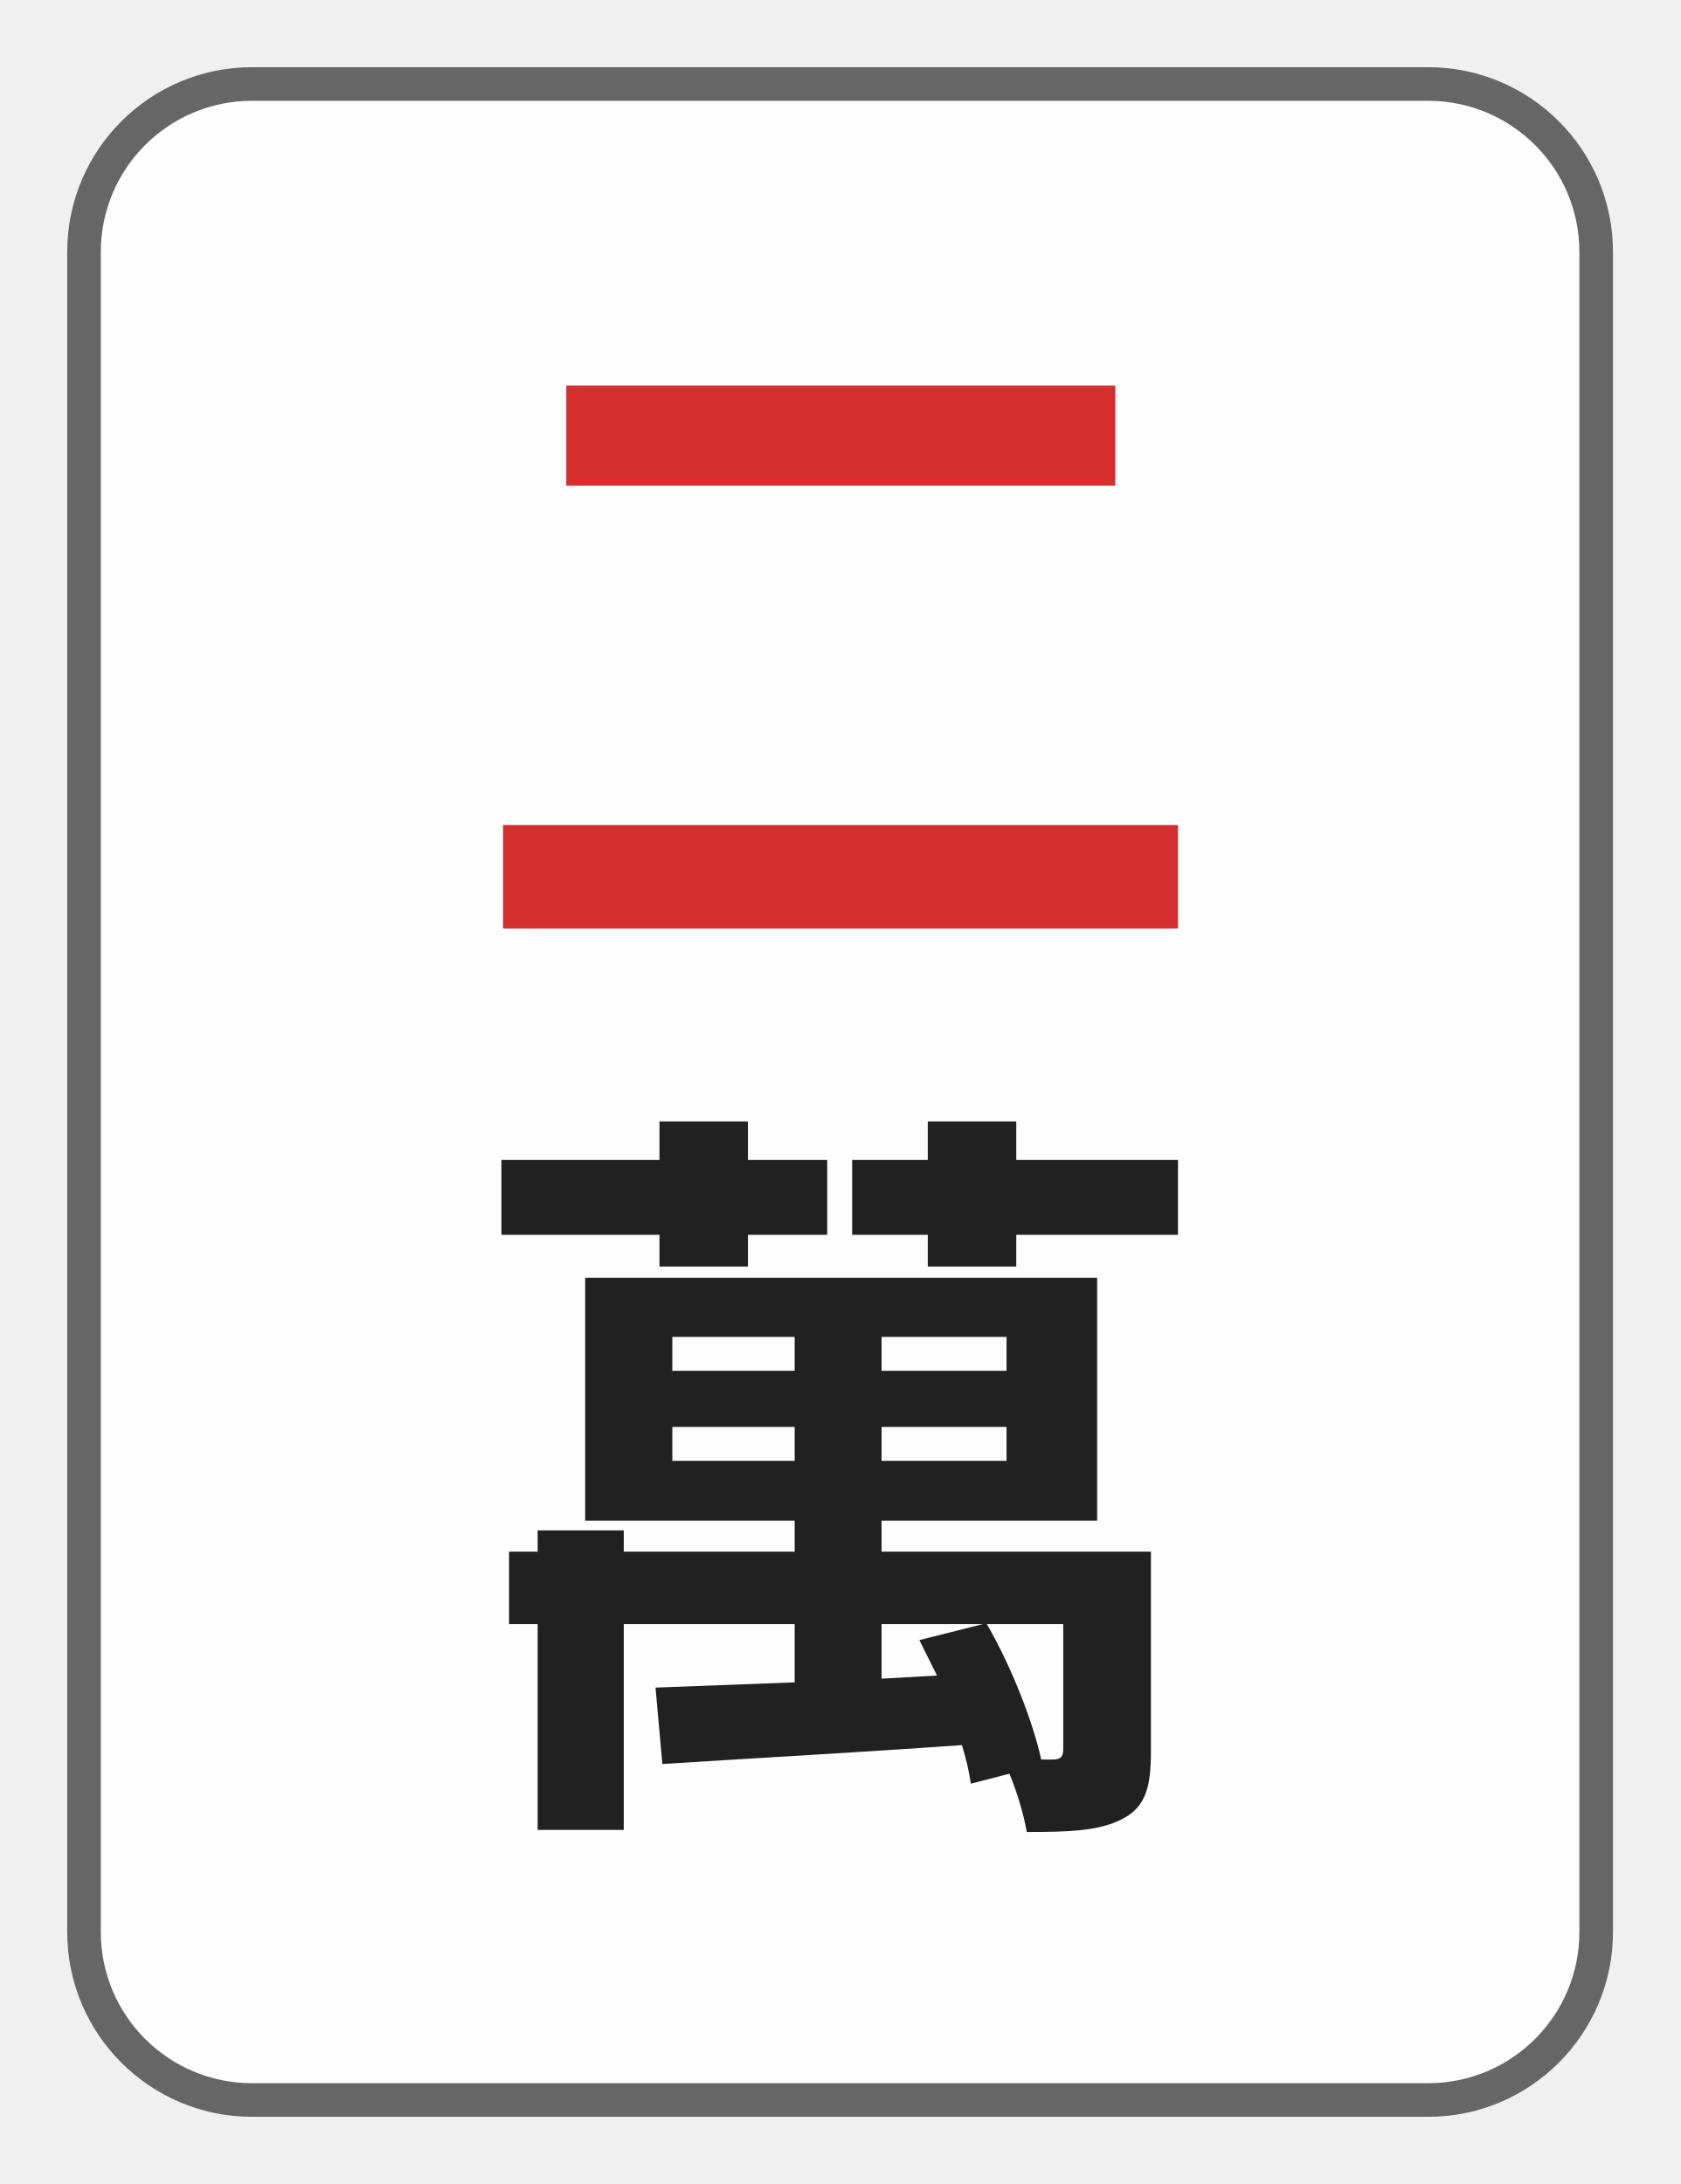
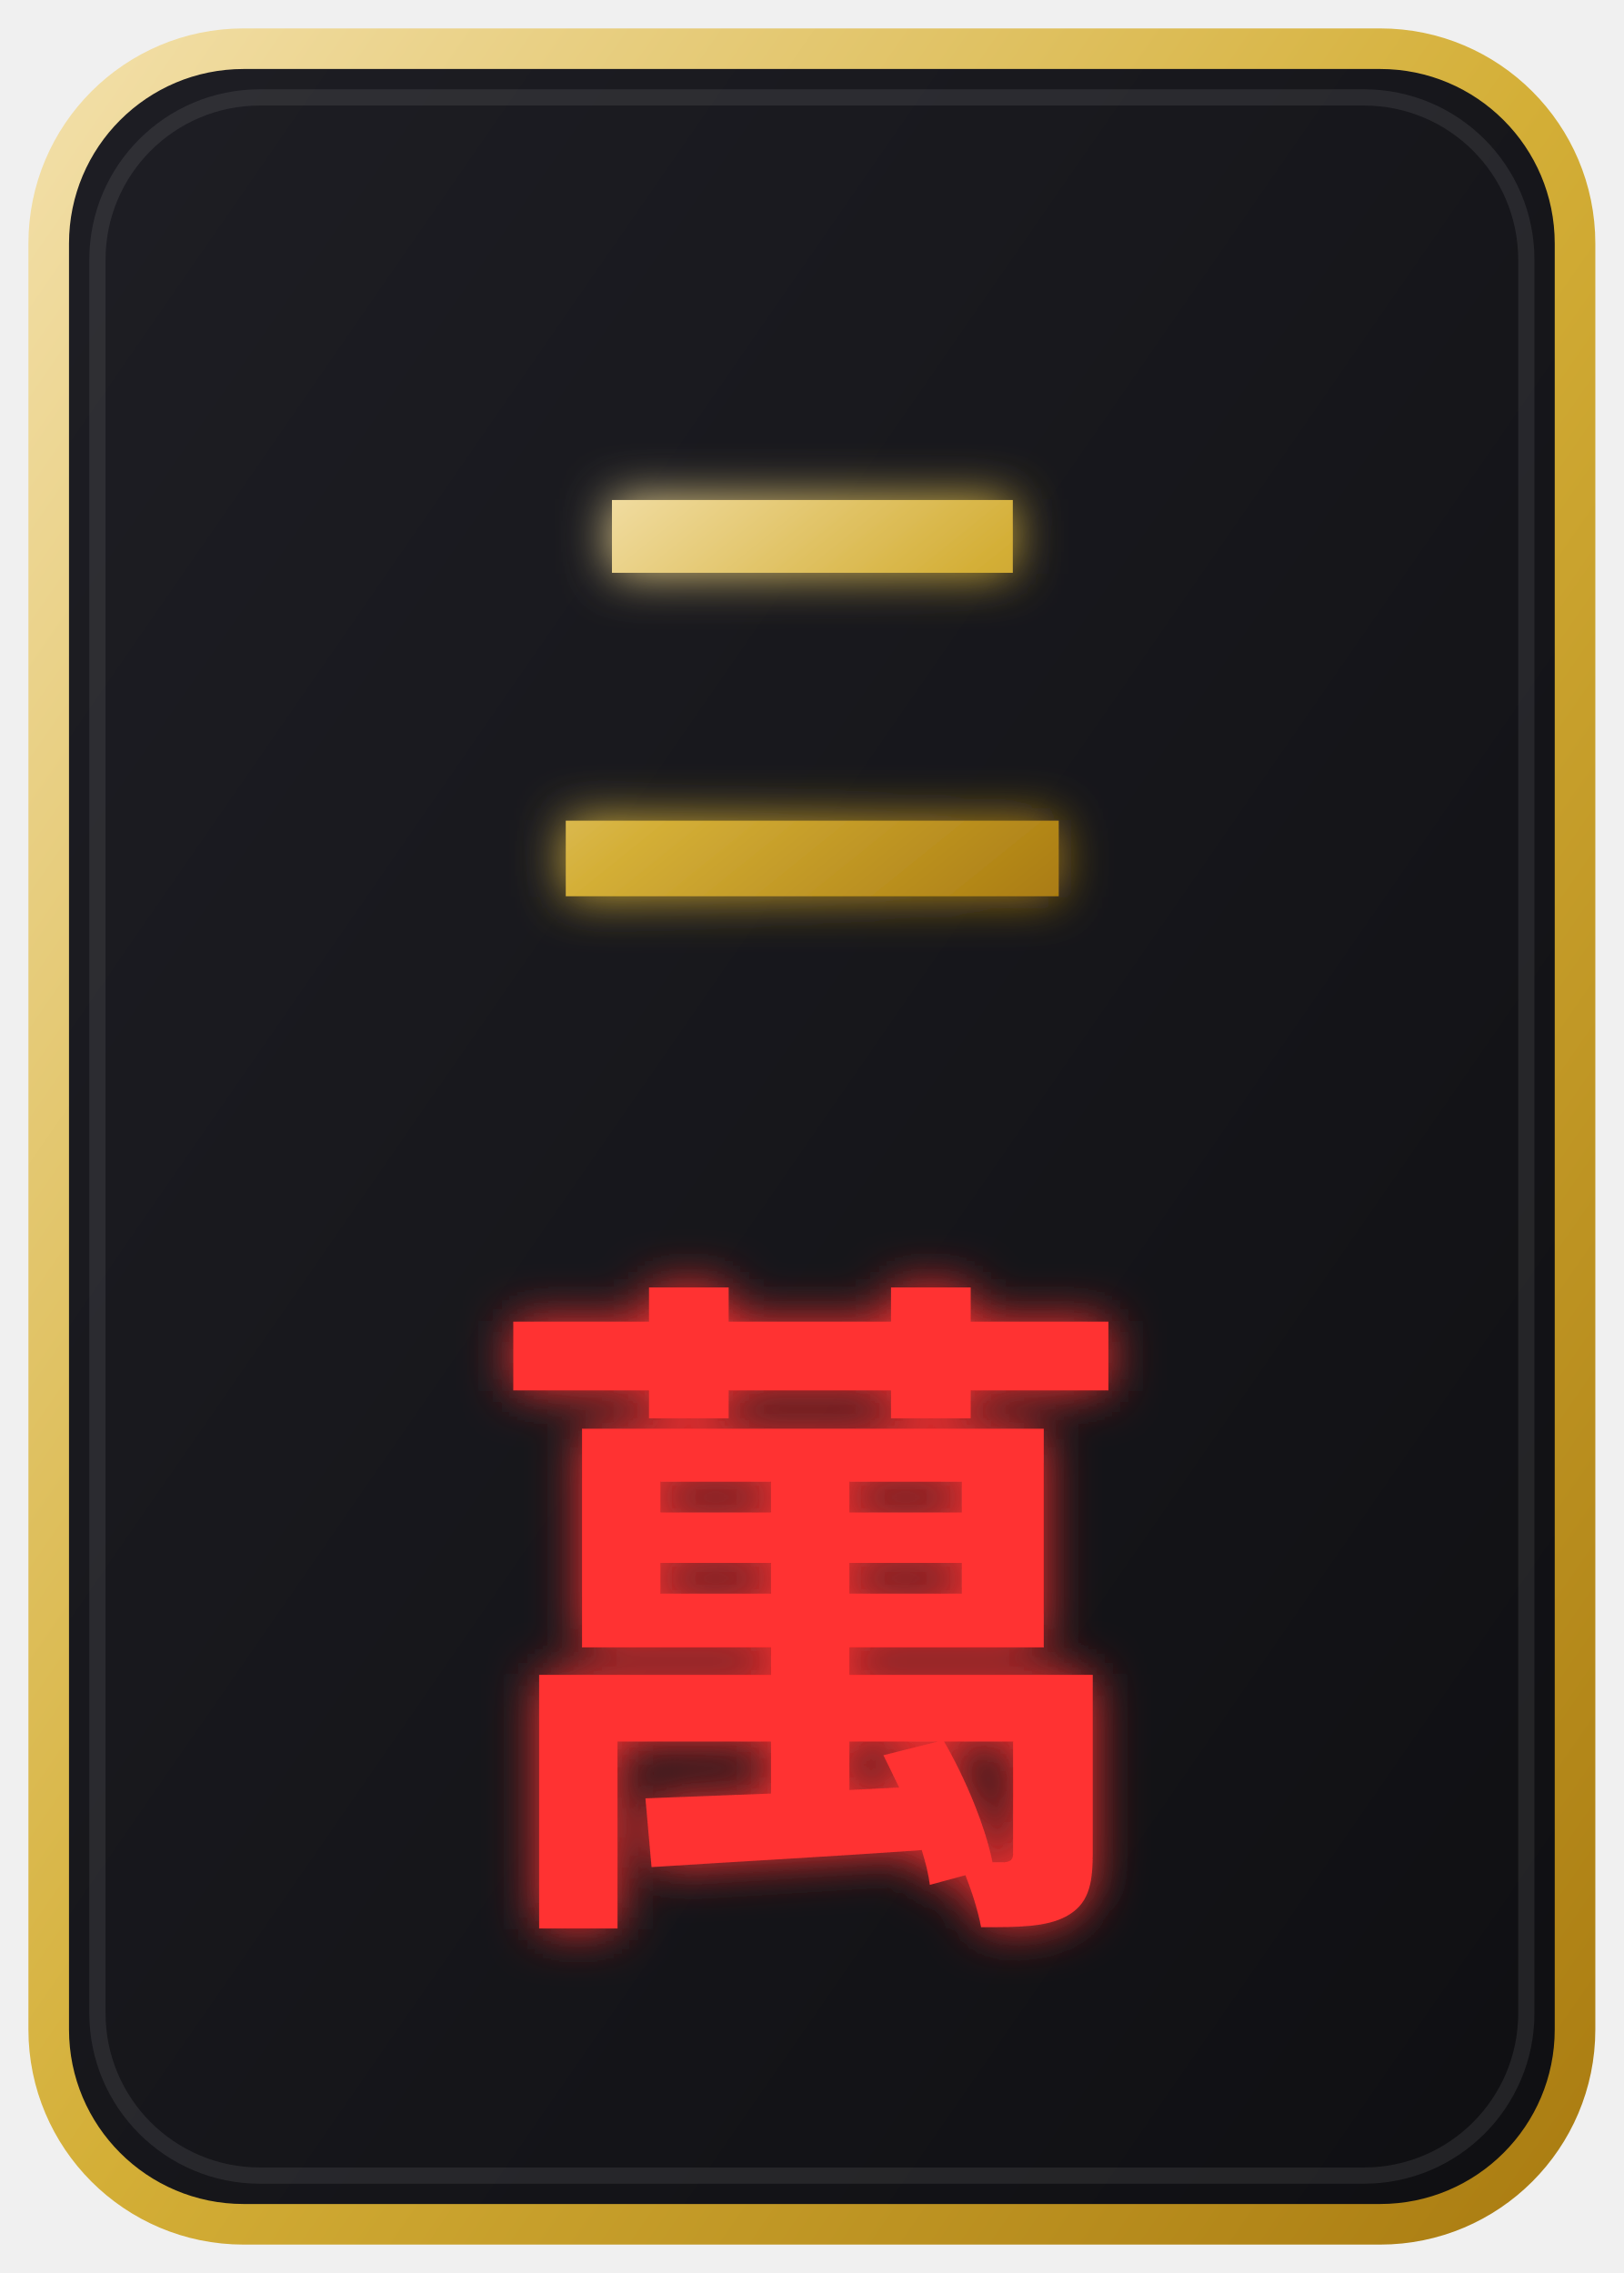
- <svg xmlns="http://www.w3.org/2000/svg" viewBox="0 0 100 130">
-   <rect x="5" y="5" width="90" height="120" rx="10" ry="10" fill="#fdfdfd" stroke="#666" stroke-width="2" />
-   <text x="50" y="55" font-family="'KaiTi', 'Kaiti TC', 'Noto Sans CJK TC', 'SimKai', serif" font-size="45" font-weight="bold" fill="#d32f2f" text-anchor="middle">二</text>
-   <text x="50" y="105" font-family="'KaiTi', 'Kaiti TC', 'Noto Sans CJK TC', 'SimKai', serif" font-size="45" font-weight="bold" fill="#212121" text-anchor="middle">萬</text>
+ <svg xmlns="http://www.w3.org/2000/svg" viewBox="0 0 100 140" width="100" height="140">
+   <defs>
+     <linearGradient id="tileBg" x1="0%" y1="0%" x2="100%" y2="100%">
+       <stop offset="0%" stop-color="#1e1e24" />
+       <stop offset="100%" stop-color="#0f0f12" />
+     </linearGradient>
+     <linearGradient id="gold" x1="0%" y1="0%" x2="100%" y2="100%">
+       <stop offset="0%" stop-color="#f3e0aa" />
+       <stop offset="50%" stop-color="#d4af37" />
+       <stop offset="100%" stop-color="#aa7c11" />
+     </linearGradient>
+     <filter id="glow" x="-20%" y="-20%" width="140%" height="140%">
+       <feGaussianBlur stdDeviation="1.5" result="blur" />
+       <feComposite in="SourceGraphic" in2="blur" operator="over" />
+     </filter>
+   </defs>
+   <rect x="3" y="3" width="94" height="134" rx="12" ry="12" fill="url(#tileBg)" stroke="url(#gold)" stroke-width="2.5" />
+   <rect x="6" y="6" width="88" height="128" rx="10" ry="10" fill="none" stroke="#ffffff" stroke-opacity="0.08" stroke-width="1" />
+   <text x="50" y="55" font-family="serif" font-size="34" font-weight="bold" fill="url(#gold)" text-anchor="middle" filter="url(#glow)">二</text>
+   <text x="50" y="115" font-family="serif" font-size="42" font-weight="bold" fill="#ff3333" text-anchor="middle" filter="url(#glow)">萬</text>
</svg>
